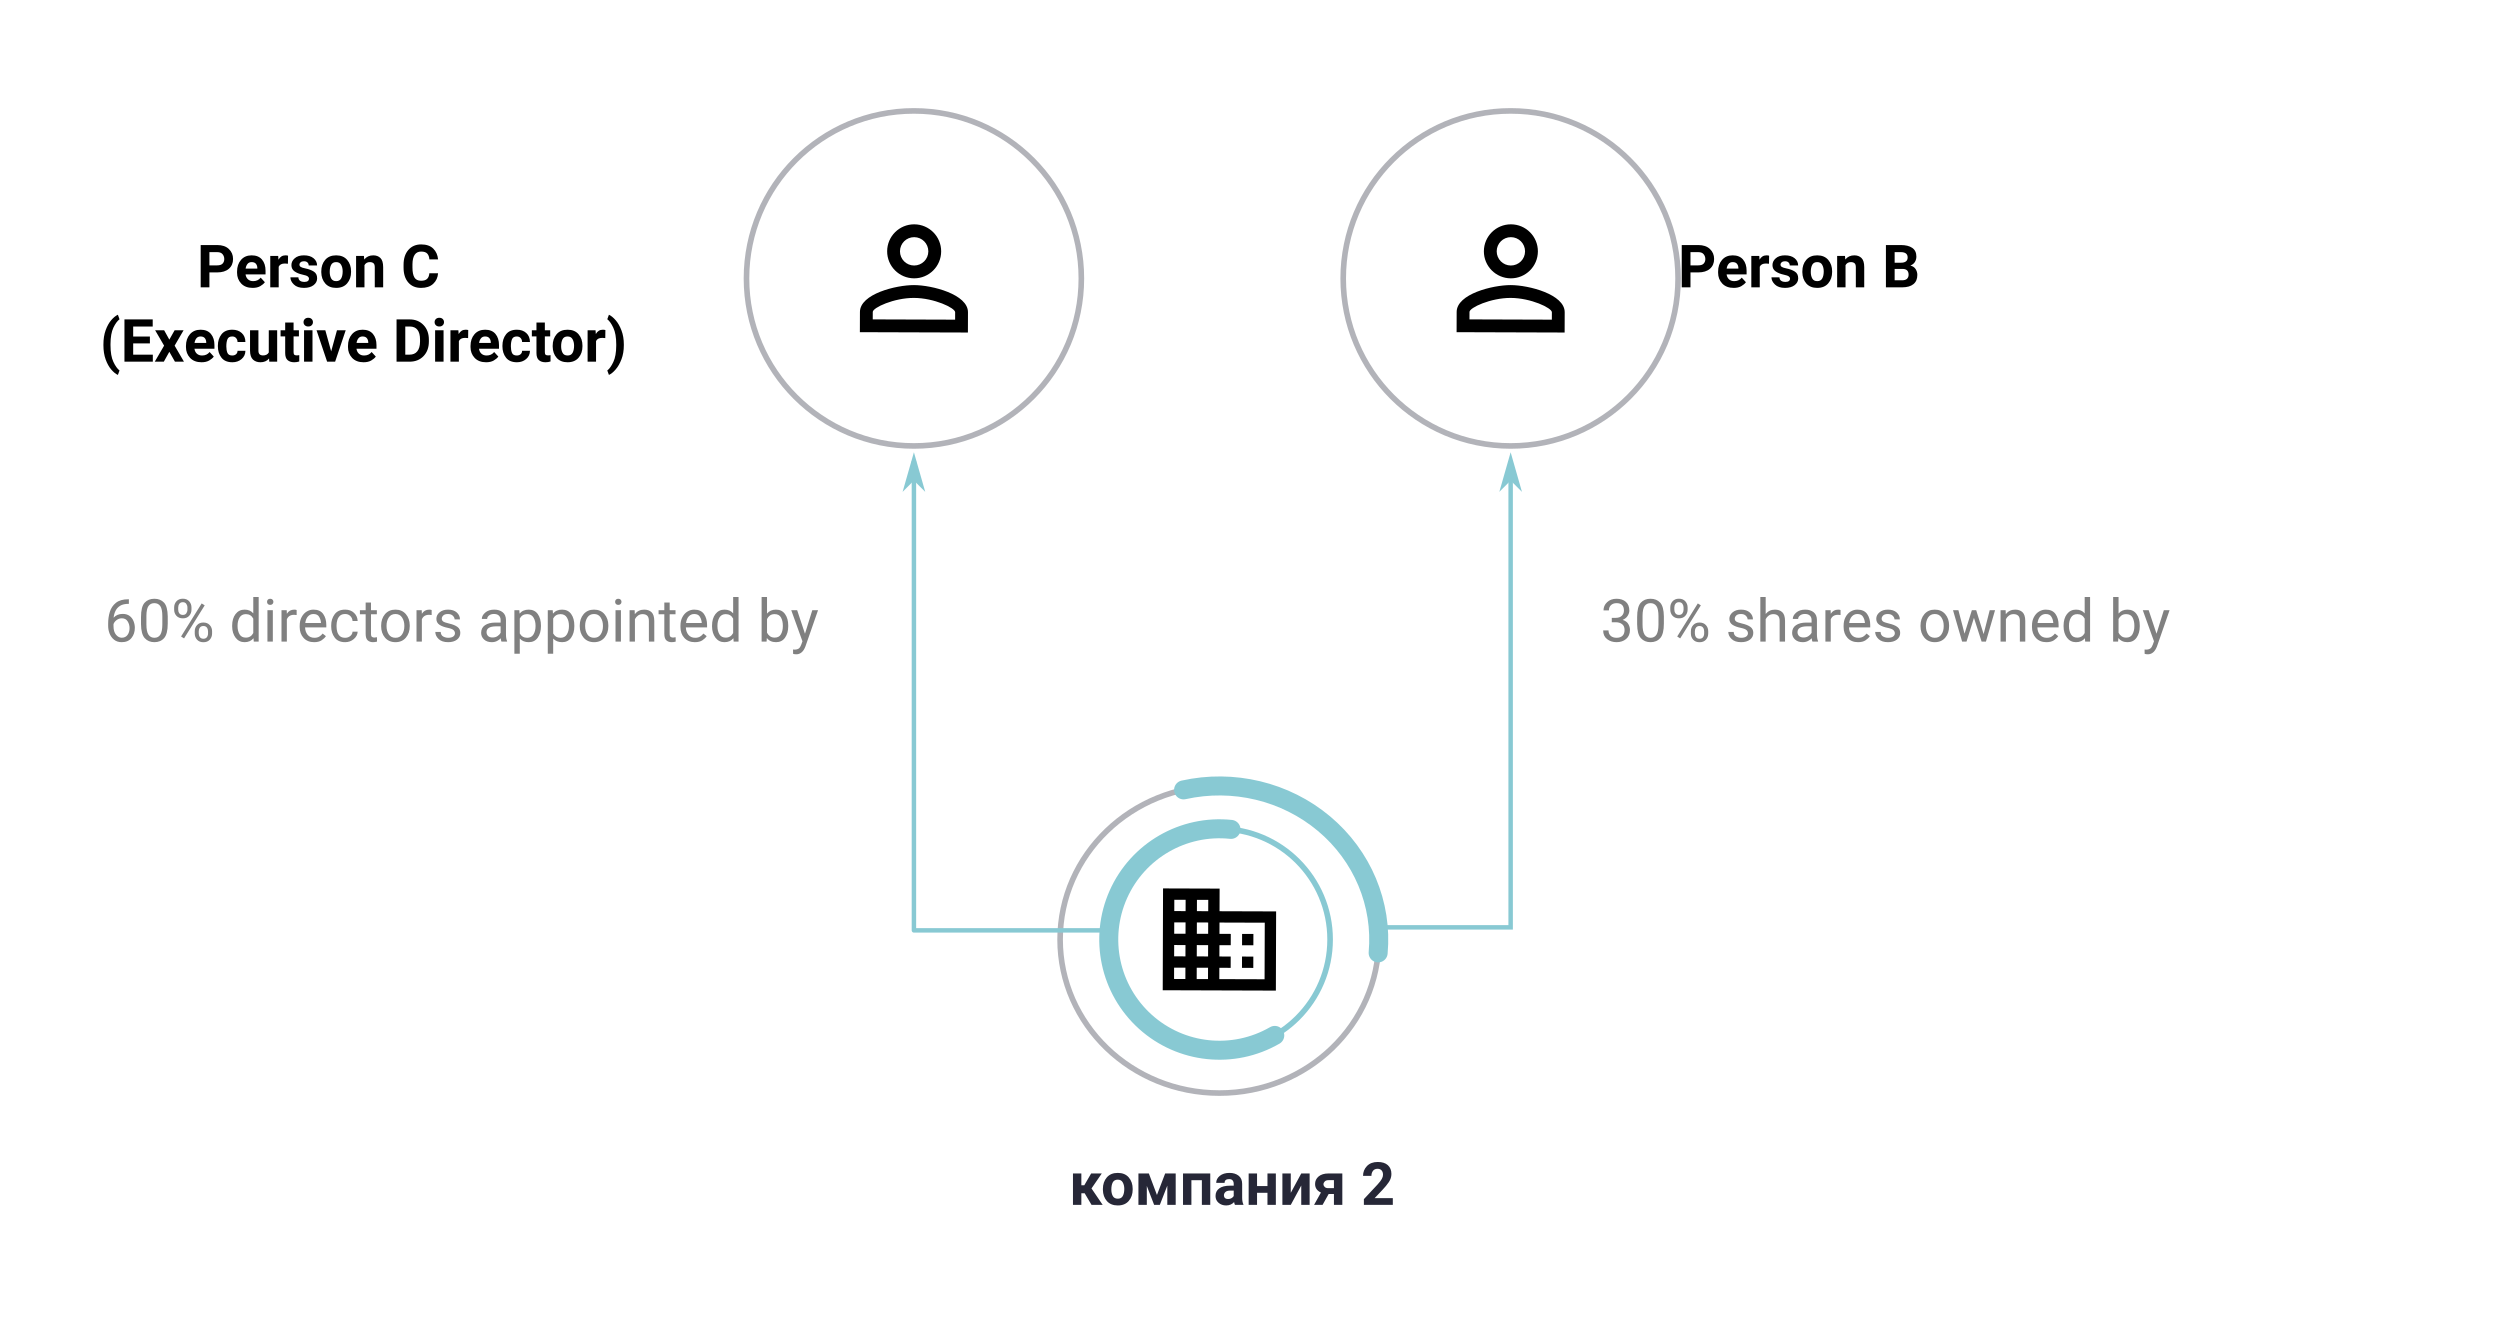
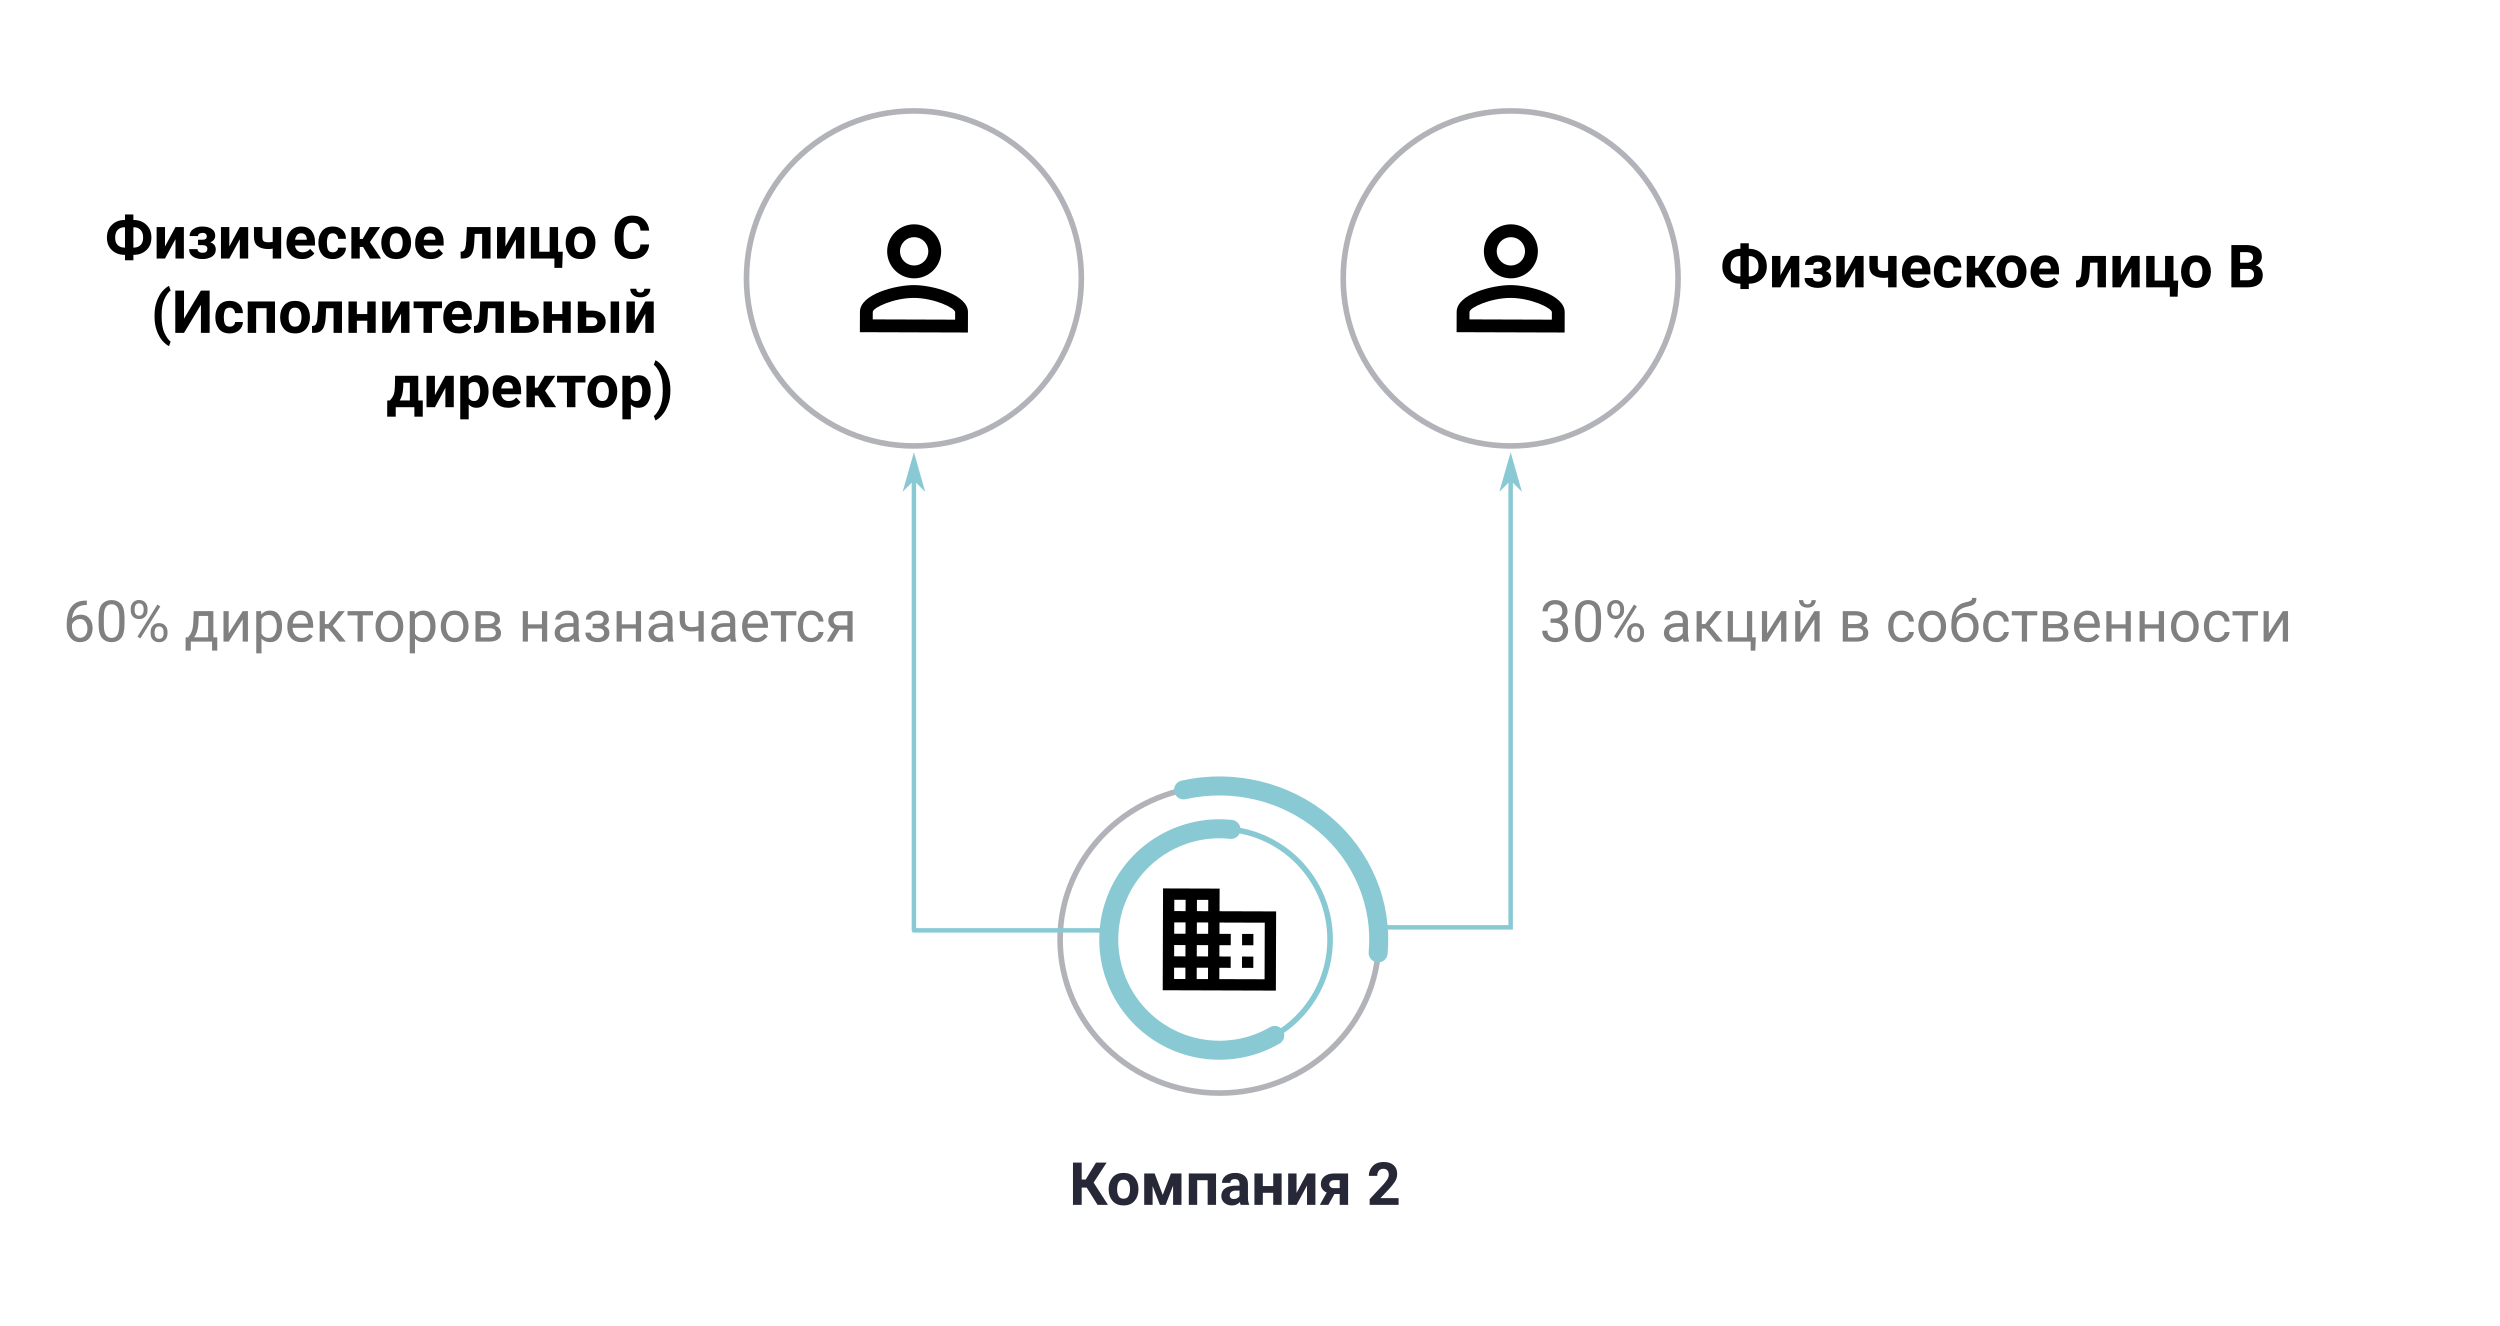
<svg xmlns="http://www.w3.org/2000/svg" id="Layer_1" data-name="Layer 1" viewBox="0 0 693.787 367.894" version="1.1" width="693.787" height="367.894">
  <defs id="defs3">
    <marker orient="auto" refY="0" refX="0" id="Arrow1Lend" style="overflow:visible">
      <path id="path4371" d="M 0,0 5,-5 -12.5,0 5,5 0,0 Z" style="fill:#00deb6;fill-opacity:1;fill-rule:evenodd;stroke:#00deb6;stroke-width:1pt;stroke-opacity:1" transform="matrix(-0.8,0,0,-0.8,-10,0)" />
    </marker>
    <marker orient="auto" refY="0" refX="0" id="Arrow1Mend" style="overflow:visible">
      <path id="path4377" d="M 0,0 5,-5 -12.5,0 5,5 0,0 Z" style="fill:#00deb6;fill-opacity:1;fill-rule:evenodd;stroke:#00deb6;stroke-width:1pt;stroke-opacity:1" transform="matrix(-0.4,0,0,-0.4,-4,0)" />
    </marker>
    <marker orient="auto" refY="0" refX="0" id="Arrow1Mstart" style="overflow:visible">
      <path id="path4374" d="M 0,0 5,-5 -12.5,0 5,5 0,0 Z" style="fill:#88c9d3;fill-opacity:1;fill-rule:evenodd;stroke:#88c9d3;stroke-width:1pt;stroke-opacity:1" transform="matrix(0.4,0,0,0.4,4,0)" />
    </marker>
    <style id="style5">.cls-1,.cls-10,.cls-11,.cls-7,.cls-8{fill:none;}.cls-1,.cls-11{stroke:#00deb6;}.cls-1,.cls-10,.cls-11,.cls-7{stroke-miterlimit:10;}.cls-2{fill:#00deb6;}.cls-3{font-size:16px;fill:#262737;}.cls-12,.cls-3{font-family:HKGrotesk-SemiBold, HK Grotesk;font-weight:700;}.cls-4{letter-spacing:-0.03em;}.cls-5{letter-spacing:-0.02em;}.cls-6{letter-spacing:0em;}.cls-7{stroke:#262737;}.cls-11,.cls-7{stroke-width:5px;}.cls-9{letter-spacing:-0.01em;}.cls-10{stroke:#e6e6e6;}.cls-12{font-size:12px;fill:gray;}.cls-13{letter-spacing:-0.03em;}.cls-14{letter-spacing:-0.01em;}.cls-15{letter-spacing:-0.02em;}.cls-16{letter-spacing:0em;}.cls-17{letter-spacing:0em;}.cls-18{letter-spacing:0em;}</style>
    <marker orient="auto" refY="0" refX="0" id="Arrow1Mstart-2" style="overflow:visible">
      <path id="path4374-0" d="M 0,0 5,-5 -12.5,0 5,5 0,0 Z" style="fill:#00deb6;fill-opacity:1;fill-rule:evenodd;stroke:#00deb6;stroke-width:1pt;stroke-opacity:1" transform="matrix(0.4,0,0,0.4,4,0)" />
    </marker>
    <clipPath id="p.1">
      <path style="clip-rule:evenodd" id="path3414" d="M 0,0 30,0 30,26 0,26 Z" />
    </clipPath>
    <clipPath id="p.2">
      <path style="clip-rule:evenodd" id="path3423" d="M 0,0 24,0 24,25 0,25 Z" />
    </clipPath>
    <clipPath id="p.1-3">
      <path style="clip-rule:evenodd" id="path3414-8" d="M 0,0 30,0 30,26 0,26 Z" />
    </clipPath>
    <marker orient="auto" refY="0" refX="0" id="Arrow1Mstart-8" style="overflow:visible">
      <path id="path4374-9" d="M 0,0 5,-5 -12.5,0 5,5 0,0 Z" style="fill:#00deb6;fill-opacity:1;fill-rule:evenodd;stroke:#00deb6;stroke-width:1pt;stroke-opacity:1" transform="matrix(0.4,0,0,0.4,4,0)" />
    </marker>
    <clipPath id="p.2-2">
      <path style="clip-rule:evenodd" id="path3423-2" d="M 0,0 24,0 24,25 0,25 Z" />
    </clipPath>
    <marker orient="auto" refY="0" refX="0" id="Arrow1Mstart-6" style="overflow:visible">
      <path id="path4374-3" d="M 0,0 5,-5 -12.5,0 5,5 0,0 Z" style="fill:#00deb6;fill-opacity:1;fill-rule:evenodd;stroke:#00deb6;stroke-width:1pt;stroke-opacity:1" transform="matrix(0.4,0,0,0.4,4,0)" />
    </marker>
    <marker orient="auto" refY="0" refX="0" id="Arrow1Mstart-84" style="overflow:visible">
      <path id="path4374-4" d="M 0,0 5,-5 -12.5,0 5,5 0,0 Z" style="fill:#88c9d3;fill-opacity:1;fill-rule:evenodd;stroke:#88c9d3;stroke-width:1pt;stroke-opacity:1" transform="matrix(0.4,0,0,0.4,4,0)" />
    </marker>
  </defs>
-   <text class="cls-3" id="text31" style="font-style:normal;font-variant:normal;font-weight:bold;font-stretch:normal;font-size:16.504px;line-height:125%;font-family:Roboto;-inkscape-font-specification:'Roboto, Bold';text-align:start;writing-mode:lr-tb;text-anchor:start;fill:#262737" x="283.575" y="334.287" transform="scale(0.9997463,1.000254)">
-     <tspan x="296.778" y="334.287" id="tspan35" style="font-style:normal;font-variant:normal;font-weight:bold;font-stretch:normal;font-size:16.504px;line-height:125%;font-family:Roboto;-inkscape-font-specification:'Roboto, Bold';text-align:start;writing-mode:lr-tb;text-anchor:start">компания 2</tspan>
+   <text class="cls-3" id="text31" style="font-style:normal;font-variant:normal;font-weight:bold;font-stretch:normal;font-size:16.504px;line-height:0%;font-family:Roboto;-inkscape-font-specification:'Roboto, Bold';text-align:start;writing-mode:lr-tb;text-anchor:start;fill:#262737" x="283.575" y="334.287" transform="scale(0.9997463,1.000254)">
+     <tspan x="296.778" y="334.287" id="tspan35" style="font-style:normal;font-variant:normal;font-weight:bold;font-stretch:normal;font-size:16.504px;line-height:125%;font-family:Roboto;-inkscape-font-specification:'Roboto, Bold';text-align:start;writing-mode:lr-tb;text-anchor:start">Компания 2</tspan>
  </text>
  <path style="fill:none;fill-rule:evenodd;stroke:#88c9d3;stroke-width:1.237;stroke-linecap:butt;stroke-linejoin:miter;stroke-miterlimit:4;stroke-dasharray:none;stroke-opacity:1;marker-start:url(#Arrow1Mstart)" d="m 419.226,127.944 0,85.454 0,0 0,43.956 -37.106,0" id="path12354" />
  <ellipse class="cls-11" id="circle209-7-4-8" style="fill:none;stroke:#b2b3b9;stroke-width:1.558;stroke-linecap:round;stroke-miterlimit:10;stroke-dasharray:none;stroke-opacity:1" cx="338.41" cy="260.728" rx="44.215" ry="42.615" />
  <path class="cls-11" id="circle209-7-4" style="fill:none;stroke:#88c9d3;stroke-width:5.275;stroke-linecap:round;stroke-miterlimit:10;stroke-dasharray:none;stroke-opacity:1" d="m -382.456,264.442 a 44.215,42.615 0 0 1 15.039,-35.876 44.215,42.615 0 0 1 38.953,-9.361" transform="scale(-1,1)" />
  <ellipse class="cls-7" cx="419.226" cy="77.268" id="ellipse25-6" style="fill:none;stroke:#b2b3b9;stroke-width:1.558;stroke-miterlimit:10;stroke-dasharray:none;stroke-opacity:1" rx="46.465" ry="46.489" />
  <ellipse class="cls-11" id="circle209-7-4-3-8" style="fill:none;stroke:#88c9d3;stroke-width:1.558;stroke-linecap:round;stroke-miterlimit:10;stroke-dasharray:none;stroke-opacity:1" cx="338.41" cy="260.728" rx="30.713" ry="30.729" />
  <path class="cls-11" id="circle209-7-4-3" style="fill:none;stroke:#88c9d3;stroke-width:5.275;stroke-linecap:round;stroke-miterlimit:10;stroke-dasharray:none;stroke-opacity:1" d="m 353.766,287.34 a 30.713,30.729 0 0 1 -35.907,-3.776 30.713,30.729 0 0 1 -7.507,-35.334 30.713,30.729 0 0 1 31.268,-18.062" />
  <ellipse class="cls-7" cx="253.626" cy="77.268" id="ellipse25-6-6" style="fill:none;stroke:#b2b3b9;stroke-width:1.558;stroke-miterlimit:10;stroke-dasharray:none;stroke-opacity:1" rx="46.465" ry="46.489" />
  <path style="fill:none;fill-rule:evenodd;stroke:#88c9d3;stroke-width:1.237;stroke-linecap:butt;stroke-linejoin:round;stroke-miterlimit:4;stroke-dasharray:none;stroke-opacity:1;marker-start:url(#Arrow1Mstart-84)" d="m 253.626,127.944 0,85.454 0,0 0,44.798 53.57,0 0,0" id="path12354-8" />
-   <text xml:space="preserve" style="font-style:normal;font-weight:normal;font-size:48.012px;line-height:125%;font-family:sans-serif;letter-spacing:0px;word-spacing:0px;fill:#000000;fill-opacity:1;stroke:none;stroke-width:1px;stroke-linecap:butt;stroke-linejoin:miter;stroke-opacity:1" x="28.944" y="178.012" id="text15734" transform="scale(0.9997463,1.000254)">
-     <tspan id="tspan15736" x="28.944" y="178.012" style="color:#000000;font-style:normal;font-variant:normal;font-weight:normal;font-stretch:normal;font-size:16.504px;line-height:125%;font-family:Roboto;-inkscape-font-specification:'Roboto, Normal';text-indent:0;text-align:start;text-decoration:none;text-decoration-line:none;text-decoration-style:solid;text-decoration-color:#000000;letter-spacing:0px;word-spacing:0px;text-transform:none;direction:ltr;block-progression:tb;writing-mode:lr-tb;baseline-shift:baseline;text-anchor:start;white-space:normal;clip-rule:nonzero;display:inline;overflow:visible;visibility:visible;opacity:1;isolation:auto;mix-blend-mode:normal;color-interpolation:sRGB;color-interpolation-filters:linearRGB;solid-color:#000000;solid-opacity:1;fill:#808080;fill-opacity:1;fill-rule:nonzero;stroke:none;stroke-width:1px;stroke-linecap:butt;stroke-linejoin:miter;stroke-miterlimit:4;stroke-dasharray:none;stroke-dashoffset:0;stroke-opacity:1;color-rendering:auto;image-rendering:auto;shape-rendering:auto;text-rendering:auto;enable-background:accumulate">60% directors appointed by</tspan>
+   <text xml:space="preserve" style="font-style:normal;font-variant:normal;font-weight:normal;font-stretch:normal;font-size:16px;line-height:0%;font-family:Roboto;-inkscape-font-specification:'Roboto, Normal';font-variant-ligatures:normal;font-variant-caps:normal;font-variant-numeric:normal;font-feature-settings:normal;text-align:end;letter-spacing:0px;word-spacing:0px;writing-mode:lr-tb;text-anchor:end;fill:#000000;fill-opacity:1;stroke:none;stroke-width:1px;stroke-linecap:butt;stroke-linejoin:miter;stroke-opacity:1" x="249.796" y="178.012" id="text15734" transform="scale(0.9997464,1.000254)">
+     <tspan id="tspan15736" x="249.796" y="178.012" style="color:#000000;font-style:normal;font-variant:normal;font-weight:normal;font-stretch:normal;font-size:16px;line-height:125%;font-family:Roboto;-inkscape-font-specification:'Roboto, Normal';font-variant-ligatures:normal;font-variant-caps:normal;font-variant-numeric:normal;font-feature-settings:normal;text-indent:0;text-align:end;text-decoration:none;text-decoration-line:none;text-decoration-style:solid;text-decoration-color:#000000;letter-spacing:0px;word-spacing:0px;text-transform:none;writing-mode:lr-tb;direction:ltr;baseline-shift:baseline;text-anchor:end;white-space:normal;clip-rule:nonzero;display:inline;overflow:visible;visibility:visible;opacity:1;isolation:auto;mix-blend-mode:normal;color-interpolation:sRGB;color-interpolation-filters:linearRGB;solid-color:#000000;solid-opacity:1;fill:#808080;fill-opacity:1;fill-rule:nonzero;stroke:none;stroke-width:1px;stroke-linecap:butt;stroke-linejoin:miter;stroke-miterlimit:4;stroke-dasharray:none;stroke-dashoffset:0;stroke-opacity:1;color-rendering:auto;image-rendering:auto;shape-rendering:auto;text-rendering:auto;enable-background:accumulate">60% директоров назначается</tspan>
  </text>
-   <text xml:space="preserve" style="font-style:normal;font-weight:normal;font-size:48.012px;line-height:125%;font-family:sans-serif;letter-spacing:0px;word-spacing:0px;fill:#000000;fill-opacity:1;stroke:none;stroke-width:1px;stroke-linecap:butt;stroke-linejoin:miter;stroke-opacity:1" x="444.249" y="178.012" id="text15738" transform="scale(0.9997463,1.000254)">
-     <tspan id="tspan15740" x="444.249" y="178.012" style="color:#000000;font-style:normal;font-variant:normal;font-weight:normal;font-stretch:normal;font-size:16.504px;line-height:125%;font-family:Roboto;-inkscape-font-specification:'Roboto, Normal';text-indent:0;text-align:start;text-decoration:none;text-decoration-line:none;text-decoration-style:solid;text-decoration-color:#000000;letter-spacing:0px;word-spacing:0px;text-transform:none;direction:ltr;block-progression:tb;writing-mode:lr-tb;baseline-shift:baseline;text-anchor:start;white-space:normal;clip-rule:nonzero;display:inline;overflow:visible;visibility:visible;opacity:1;isolation:auto;mix-blend-mode:normal;color-interpolation:sRGB;color-interpolation-filters:linearRGB;solid-color:#000000;solid-opacity:1;fill:#808080;fill-opacity:1;fill-rule:nonzero;stroke:none;stroke-width:1px;stroke-linecap:butt;stroke-linejoin:miter;stroke-miterlimit:4;stroke-dasharray:none;stroke-dashoffset:0;stroke-opacity:1;color-rendering:auto;image-rendering:auto;shape-rendering:auto;text-rendering:auto;enable-background:accumulate">30% shares owned by</tspan>
+   <text xml:space="preserve" style="font-style:normal;font-weight:normal;line-height:0%;font-family:sans-serif;letter-spacing:0px;word-spacing:0px;fill:#000000;fill-opacity:1;stroke:none;stroke-width:1px;stroke-linecap:butt;stroke-linejoin:miter;stroke-opacity:1" x="427.345" y="178.012" id="text15738" transform="scale(0.9997464,1.000254)">
+     <tspan id="tspan15740" x="427.345" y="178.012" style="color:#000000;font-style:normal;font-variant:normal;font-weight:normal;font-stretch:normal;font-size:16px;line-height:125%;font-family:Roboto;-inkscape-font-specification:'Roboto, Normal';font-variant-ligatures:normal;font-variant-caps:normal;font-variant-numeric:normal;font-feature-settings:normal;text-indent:0;text-align:start;text-decoration:none;text-decoration-line:none;text-decoration-style:solid;text-decoration-color:#000000;letter-spacing:0px;word-spacing:0px;text-transform:none;writing-mode:lr-tb;direction:ltr;baseline-shift:baseline;text-anchor:start;white-space:normal;clip-rule:nonzero;display:inline;overflow:visible;visibility:visible;opacity:1;isolation:auto;mix-blend-mode:normal;color-interpolation:sRGB;color-interpolation-filters:linearRGB;solid-color:#000000;solid-opacity:1;fill:#808080;fill-opacity:1;fill-rule:nonzero;stroke:none;stroke-width:1px;stroke-linecap:butt;stroke-linejoin:miter;stroke-miterlimit:4;stroke-dasharray:none;stroke-dashoffset:0;stroke-opacity:1;color-rendering:auto;image-rendering:auto;shape-rendering:auto;text-rendering:auto;enable-background:accumulate">30% акций в собственности</tspan>
  </text>
-   <text xml:space="preserve" style="font-style:normal;font-weight:normal;font-size:48.012px;line-height:125%;font-family:sans-serif;letter-spacing:0px;word-spacing:0px;fill:#000000;fill-opacity:1;stroke:none;stroke-width:1px;stroke-linecap:butt;stroke-linejoin:miter;stroke-opacity:1" x="518.111" y="79.719" id="text15742" transform="scale(0.9997463,1.000254)">
-     <tspan id="tspan15744" x="518.111" y="79.719" style="color:#000000;font-style:normal;font-variant:normal;font-weight:bold;font-stretch:normal;font-size:16.504px;line-height:125%;font-family:Roboto;-inkscape-font-specification:'Roboto, Bold';text-indent:0;text-align:center;text-decoration:none;text-decoration-line:none;text-decoration-style:solid;text-decoration-color:#000000;letter-spacing:0px;word-spacing:0px;text-transform:none;direction:ltr;block-progression:tb;writing-mode:lr-tb;baseline-shift:baseline;text-anchor:middle;white-space:normal;clip-rule:nonzero;display:inline;overflow:visible;visibility:visible;opacity:1;isolation:auto;mix-blend-mode:normal;color-interpolation:sRGB;color-interpolation-filters:linearRGB;solid-color:#000000;solid-opacity:1;fill:#000000;fill-opacity:1;fill-rule:nonzero;stroke:none;stroke-width:1px;stroke-linecap:butt;stroke-linejoin:miter;stroke-miterlimit:4;stroke-dasharray:none;stroke-dashoffset:0;stroke-opacity:1;color-rendering:auto;image-rendering:auto;shape-rendering:auto;text-rendering:auto;enable-background:accumulate">Person B</tspan>
+   <text xml:space="preserve" style="font-style:normal;font-variant:normal;font-weight:bold;font-stretch:normal;font-size:16.504px;line-height:0%;font-family:Roboto;-inkscape-font-specification:'Roboto, Bold';font-variant-ligatures:normal;font-variant-caps:normal;font-variant-numeric:normal;font-feature-settings:normal;text-align:start;letter-spacing:0px;word-spacing:0px;writing-mode:lr-tb;text-anchor:start;fill:#000000;fill-opacity:1;stroke:none;stroke-width:1px;stroke-linecap:butt;stroke-linejoin:miter;stroke-opacity:1" x="477.501" y="79.719" id="text15742" transform="scale(0.9997464,1.000254)">
+     <tspan id="tspan15744" x="477.501" y="79.719" style="color:#000000;font-style:normal;font-variant:normal;font-weight:bold;font-stretch:normal;font-size:16.504px;line-height:125%;font-family:Roboto;-inkscape-font-specification:'Roboto, Bold';font-variant-ligatures:normal;font-variant-caps:normal;font-variant-numeric:normal;font-feature-settings:normal;text-indent:0;text-align:start;text-decoration:none;text-decoration-line:none;text-decoration-style:solid;text-decoration-color:#000000;letter-spacing:0px;word-spacing:0px;text-transform:none;writing-mode:lr-tb;direction:ltr;baseline-shift:baseline;text-anchor:start;white-space:normal;clip-rule:nonzero;display:inline;overflow:visible;visibility:visible;opacity:1;isolation:auto;mix-blend-mode:normal;color-interpolation:sRGB;color-interpolation-filters:linearRGB;solid-color:#000000;solid-opacity:1;fill:#000000;fill-opacity:1;fill-rule:nonzero;stroke:none;stroke-width:1px;stroke-linecap:butt;stroke-linejoin:miter;stroke-miterlimit:4;stroke-dasharray:none;stroke-dashoffset:0;stroke-opacity:1;color-rendering:auto;image-rendering:auto;shape-rendering:auto;text-rendering:auto;enable-background:accumulate">Физическое лицо В</tspan>
  </text>
-   <text xml:space="preserve" style="font-style:normal;font-weight:normal;font-size:48.012px;line-height:125%;font-family:sans-serif;letter-spacing:0px;word-spacing:0px;fill:#000000;fill-opacity:1;stroke:none;stroke-width:1px;stroke-linecap:butt;stroke-linejoin:miter;stroke-opacity:1" x="119.61" y="79.719" id="text15746" transform="scale(0.9997463,1.000254)">
-     <tspan id="tspan15748" x="119.61" y="79.719" style="font-style:normal;font-variant:normal;font-weight:bold;font-stretch:normal;font-size:16.504px;line-height:125%;font-family:Roboto;-inkscape-font-specification:'Roboto, Bold';text-align:center;writing-mode:lr-tb;text-anchor:middle">Person C</tspan>
-     <tspan x="119.61" y="100.349" id="tspan15750" style="font-style:normal;font-variant:normal;font-weight:bold;font-stretch:normal;font-size:16.504px;line-height:125%;font-family:Roboto;-inkscape-font-specification:'Roboto, Bold';text-align:center;writing-mode:lr-tb;text-anchor:middle">(Executive Director)</tspan>
+   <text xml:space="preserve" style="font-style:normal;font-weight:normal;line-height:0%;font-family:sans-serif;text-align:center;letter-spacing:0px;word-spacing:0px;text-anchor:middle;fill:#000000;fill-opacity:1;stroke:none;stroke-width:1px;stroke-linecap:butt;stroke-linejoin:miter;stroke-opacity:1" x="196.342" y="71.721" id="text15746" transform="scale(0.9997464,1.000254)">
+     <tspan id="tspan15748" x="196.342" y="71.721" style="font-style:normal;font-variant:normal;font-weight:bold;font-stretch:normal;font-size:16.504px;line-height:125%;font-family:Roboto;-inkscape-font-specification:'Roboto, Bold';font-variant-ligatures:normal;font-variant-caps:normal;font-variant-numeric:normal;font-feature-settings:normal;text-align:end;writing-mode:lr-tb;text-anchor:end">Физическое лицо С</tspan>
+     <tspan x="202.079" y="92.351" id="tspan15750" style="font-style:normal;font-variant:normal;font-weight:bold;font-stretch:normal;font-size:16.504px;line-height:125%;font-family:Roboto;-inkscape-font-specification:'Roboto, Bold';font-variant-ligatures:normal;font-variant-caps:normal;font-variant-numeric:normal;font-feature-settings:normal;text-align:end;writing-mode:lr-tb;text-anchor:end">(Исполнительный </tspan>
+     <tspan x="196.342" y="112.981" style="font-style:normal;font-variant:normal;font-weight:bold;font-stretch:normal;font-size:16.504px;line-height:125%;font-family:Roboto;-inkscape-font-specification:'Roboto, Bold';font-variant-ligatures:normal;font-variant-caps:normal;font-variant-numeric:normal;font-feature-settings:normal;text-align:end;writing-mode:lr-tb;text-anchor:end" id="tspan5777">директор)</tspan>
  </text>
  <path id="path4516" d="m 338.441,252.879 0.02,-6.28 -15.699,-0.051 -0.088,28.259 31.399,0.102 0.071,-21.979 z m -9.481,18.809 -3.139,-0.011 0.01,-3.139 3.14,0.011 z m 0.02,-6.28 -3.139,-0.011 0.01,-3.139 3.14,0.011 z m 0.02,-6.28 -3.139,-0.011 0.01,-3.139 3.14,0.011 z m 0.02,-6.28 -3.139,-0.011 0.01,-3.139 3.14,0.011 z m 6.219,18.86 -3.139,-0.01 0.01,-3.143 3.14,0.011 z m 0.02,-6.28 -3.139,-0.01 0.01,-3.14 3.14,0.011 z m 0.02,-6.28 -3.139,-0.01 0.01,-3.14 3.14,0.011 z m 0.02,-6.28 -3.139,-0.01 0.011,-3.14 3.14,0.011 z m 15.639,18.89 -12.56,-0.038 0.01,-3.14 3.14,0.011 0.01,-3.14 -3.139,-0.01 0.01,-3.14 3.14,0.011 0.01,-3.14 -3.139,-0.01 0.01,-3.14 12.56,0.041 z m -3.1,-12.57 -3.139,-0.01 -0.011,3.139 3.14,0.011 z m -0.02,6.28 -3.139,-0.01 -0.011,3.139 3.14,0.011 z" />
  <path id="path5743" d="m 253.704,65.814 a 3.935,3.935 0 1 1 -3.948,3.922 3.934,3.934 0 0 1 3.948,-3.922 m -0.054,16.864 c 5.565,0.018 11.421,2.774 11.417,3.972 l -0.007,2.061 -22.861,-0.075 0.007,-2.061 c 0,-1.198 5.878,-3.916 11.444,-3.898 m 0.066,-20.424 a 7.495,7.495 0 1 0 7.471,7.519 7.493,7.493 0 0 0 -7.471,-7.519 z m -0.054,16.864 c -5.003,-0.016 -14.999,2.462 -15.017,7.446 l -0.018,5.621 29.981,0.096 0.019,-5.621 c 0.017,-4.982 -9.962,-7.526 -14.965,-7.542 z" />
  <path id="path5743-5" d="m 419.304,65.814 a 3.935,3.935 0 1 1 -3.948,3.922 3.934,3.934 0 0 1 3.948,-3.922 m -0.054,16.864 c 5.565,0.018 11.421,2.774 11.417,3.972 l -0.007,2.061 -22.861,-0.075 0.007,-2.061 c 0,-1.198 5.878,-3.916 11.444,-3.898 m 0.066,-20.424 a 7.495,7.495 0 1 0 7.471,7.519 7.493,7.493 0 0 0 -7.471,-7.519 z m -0.054,16.864 c -5.003,-0.016 -14.999,2.462 -15.017,7.446 l -0.018,5.621 29.981,0.096 0.019,-5.621 c 0.017,-4.982 -9.962,-7.526 -14.965,-7.542 z" />
</svg>
